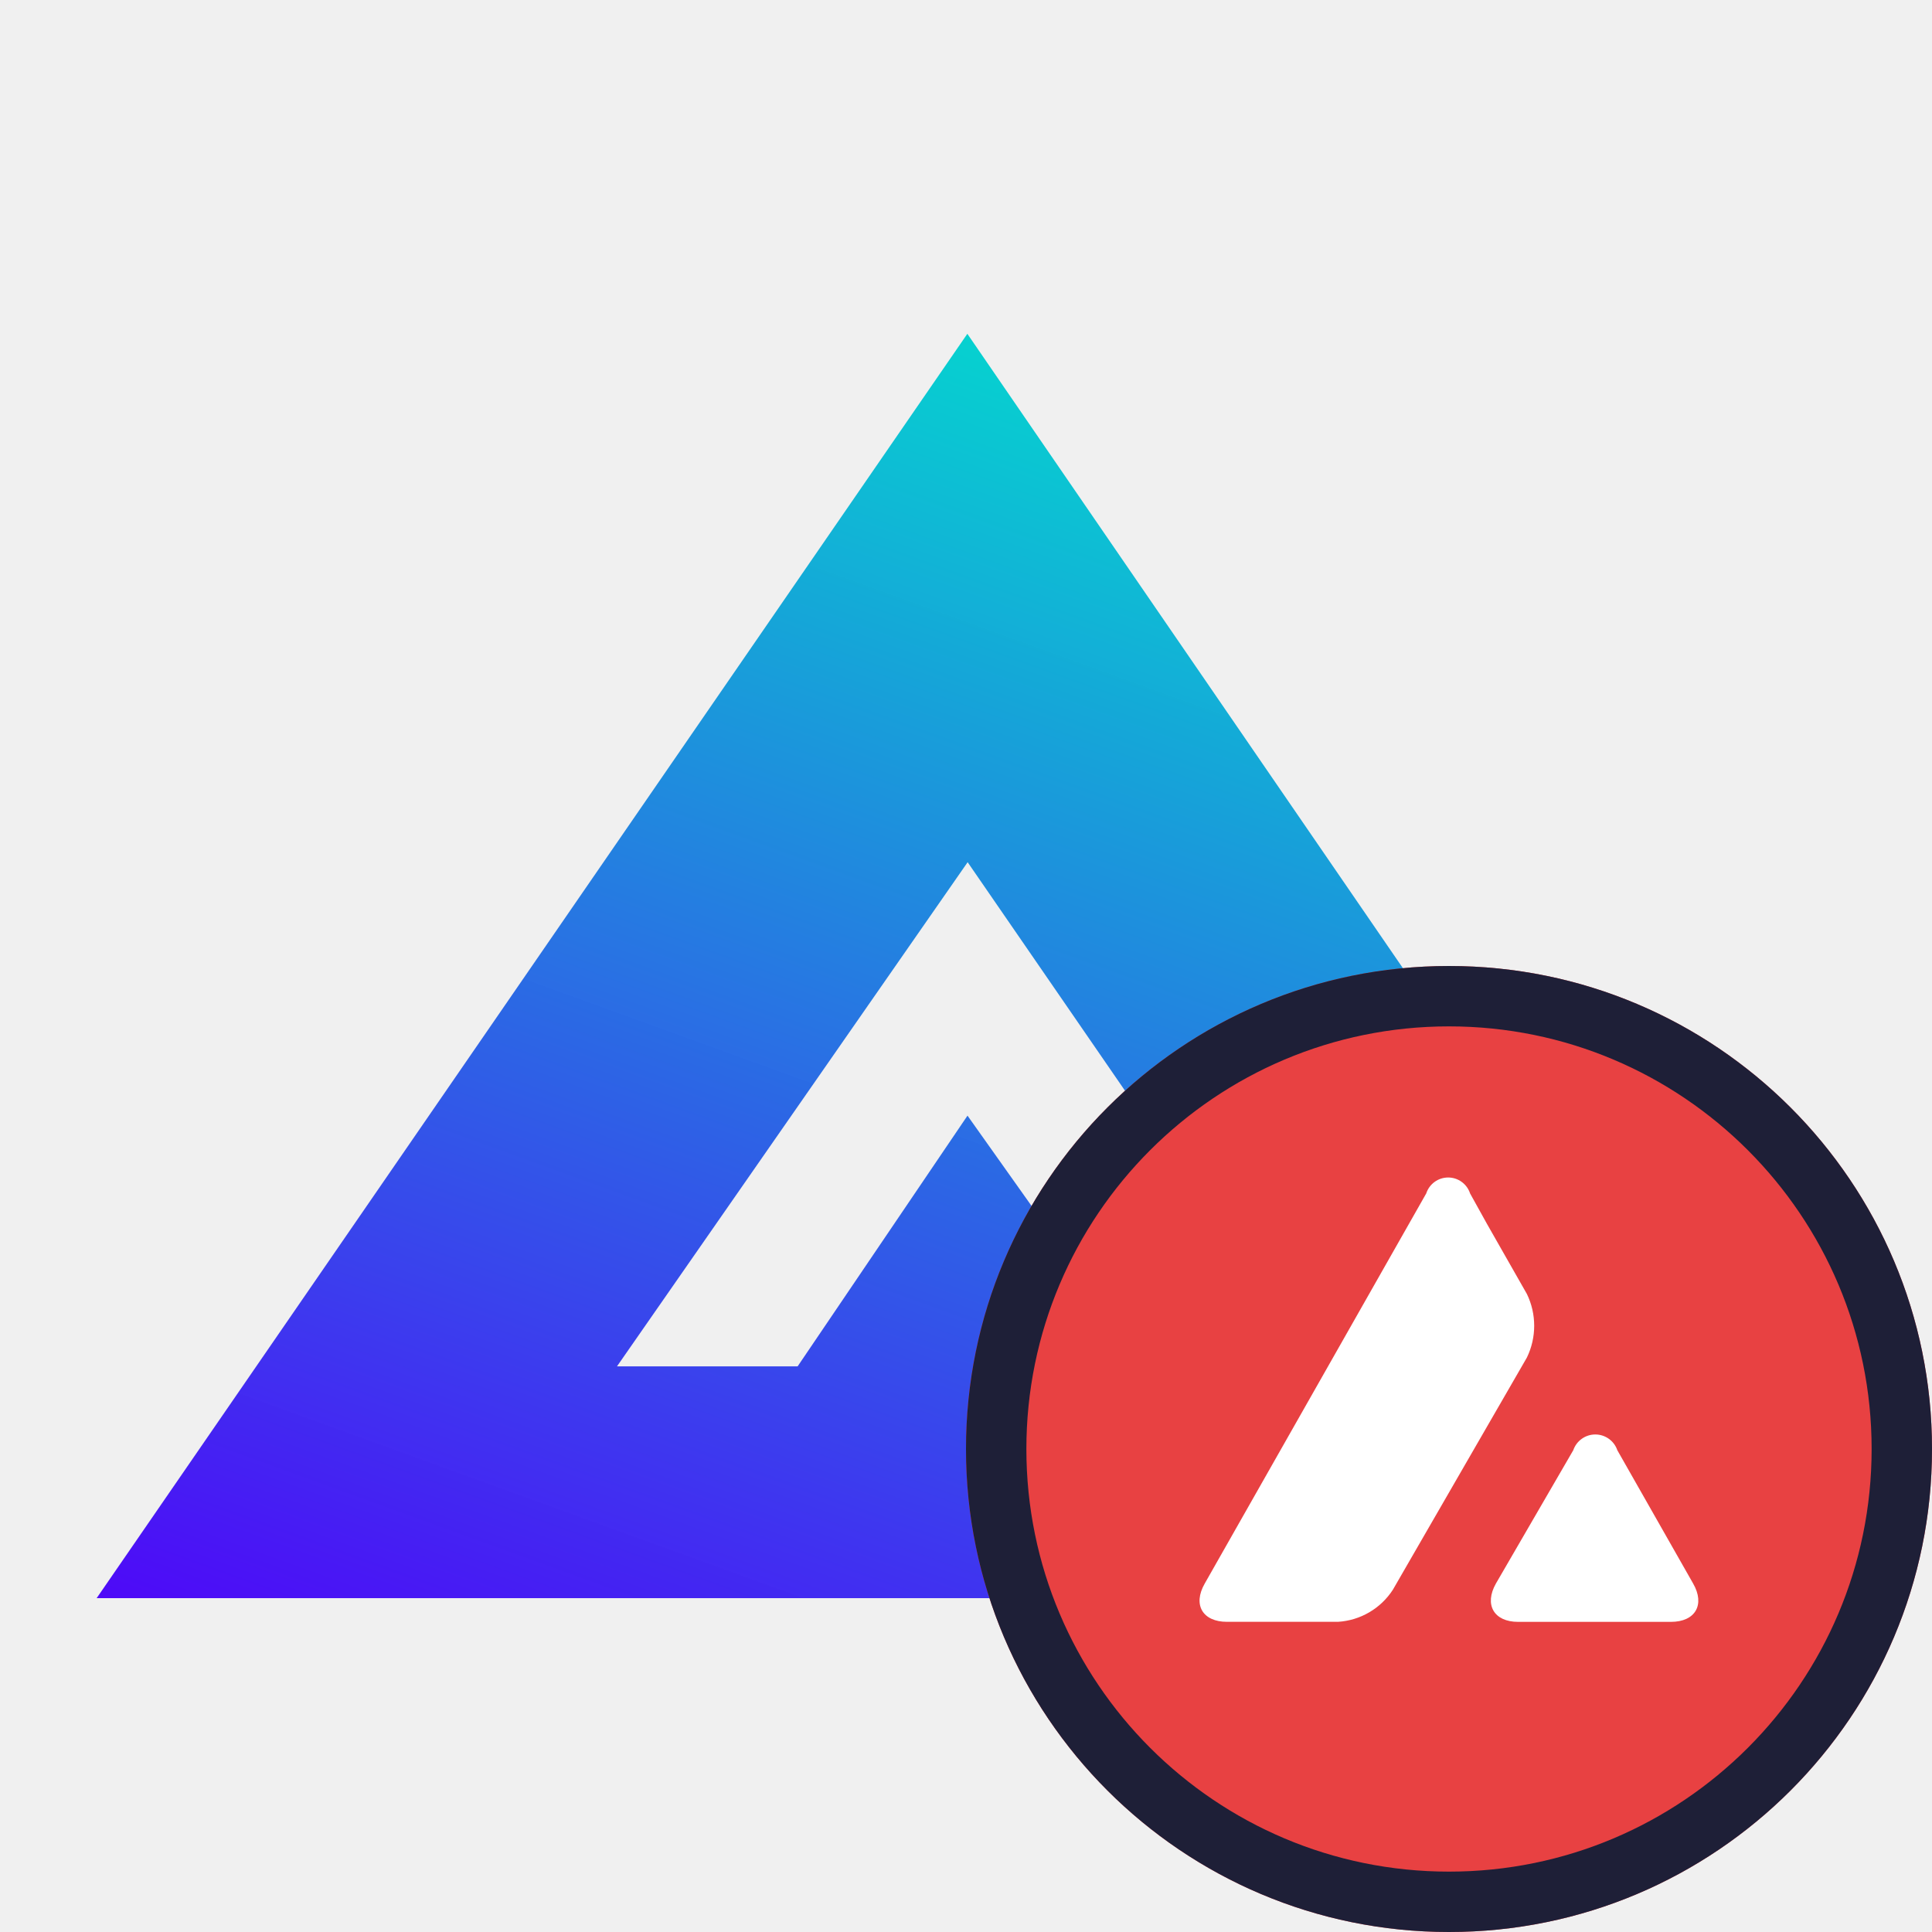
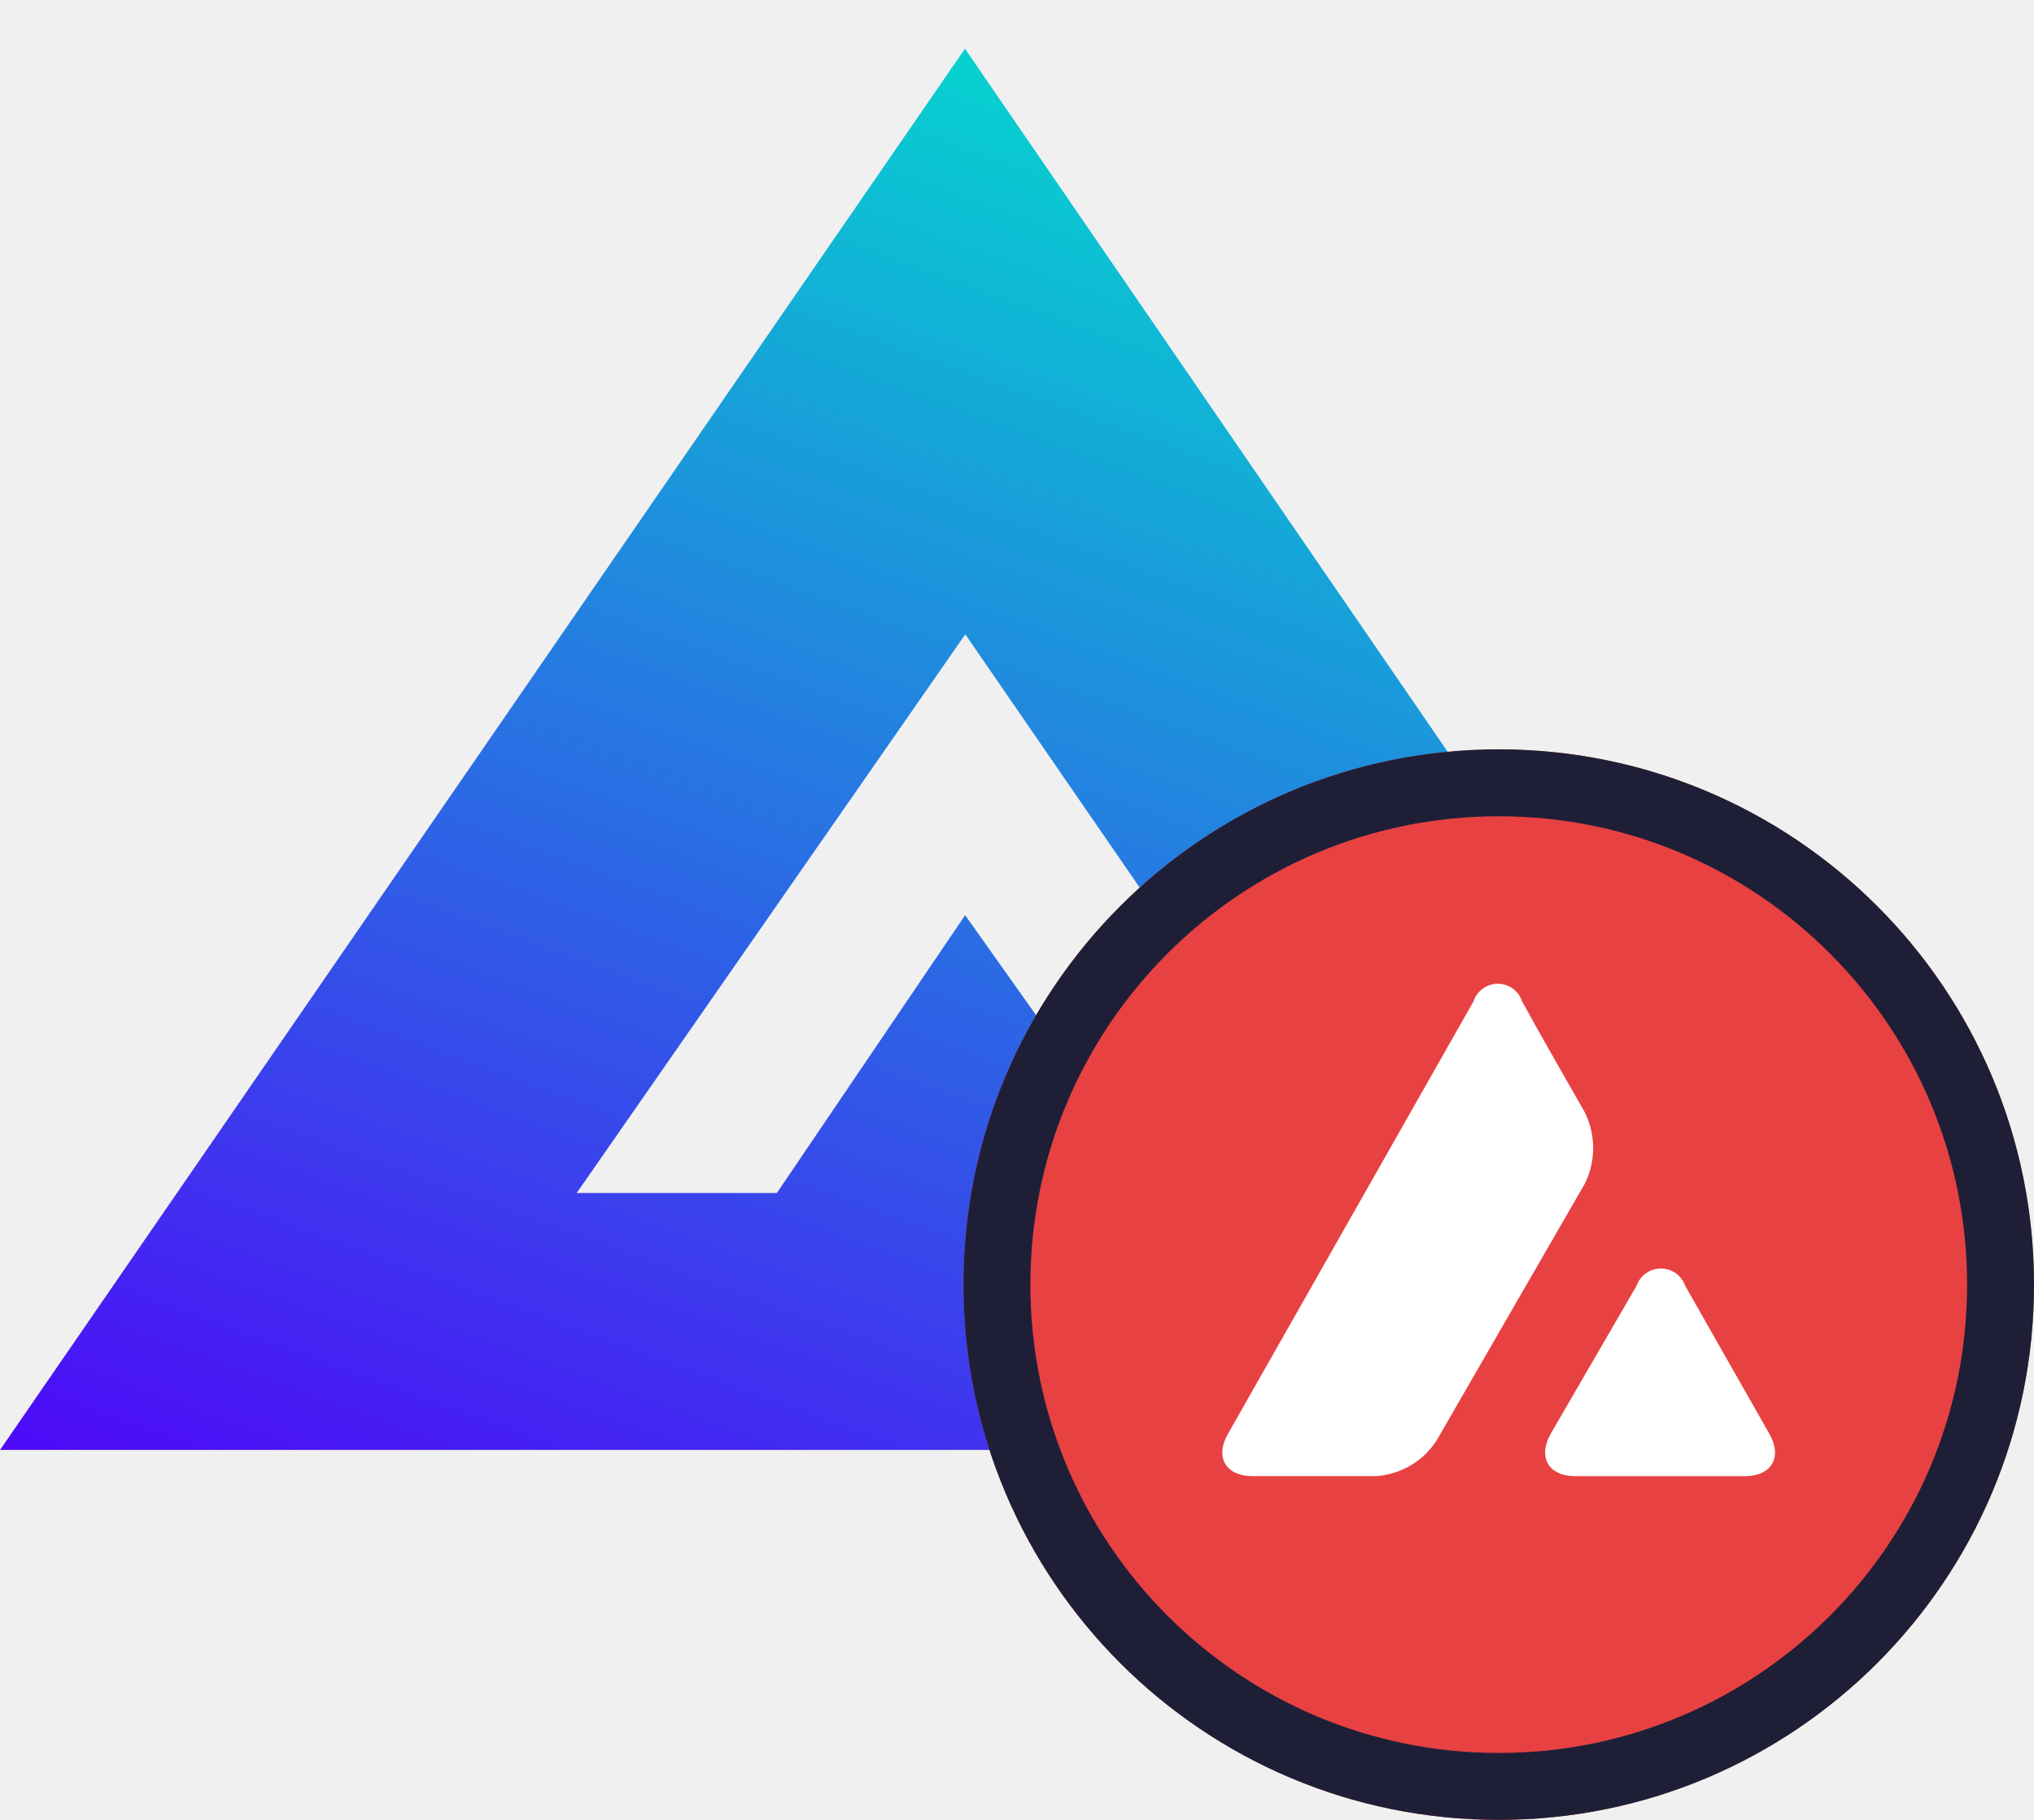
- <svg xmlns="http://www.w3.org/2000/svg" width="40" height="40">
+ <svg xmlns="http://www.w3.org/2000/svg" width="38" height="34" fill="none">
+   <path d="M36.001 27.088 18.028.91.001 27.088h25.118l-7.088-9.99-3.517 5.19h-3.74l7.26-10.437 10.493 15.237h7.474Z" fill="url(#a)" />
+   <path d="M38 24c0-5.523-4.477-10-10-10s-10 4.477-10 10 4.477 10 10 10 10-4.477 10-10Z" fill="#E84142" />
+   <path d="M28 15.25a8.75 8.75 0 1 0 0 17.5 8.75 8.75 0 0 0 0-17.5M28 14a10 10 0 1 1 0 20 10 10 0 0 1 0-20Z" fill="#1E1F37" />
+   <path d="M30.573 24.025a.482.482 0 0 1 .912 0l1.57 2.761c.25.436.046.793-.46.793H29.43c-.5 0-.706-.356-.459-.793l1.602-2.761Zm-3.044-5.317a.477.477 0 0 1 .907 0l.35.631.827 1.452a1.51 1.51 0 0 1 0 1.315l-2.774 4.806a1.459 1.459 0 0 1-1.137.666h-2.3c-.5 0-.713-.35-.459-.793l4.586-8.077Z" fill="#fff" />
  <defs>
-     <linearGradient id="a" x1=".5" x2="0" y2="1" gradientUnits="objectBoundingBox">
-       <stop offset="0" stop-color="#03d1cf" stop-opacity=".988" />
-       <stop offset="1" stop-color="#4e09f8" />
+     <linearGradient id="a" x1="18.001" y1=".911" x2="7.493" y2="29.812" gradientUnits="userSpaceOnUse">
+       <stop stop-color="#03D1CF" stop-opacity=".988" />
+       <stop offset="1" stop-color="#4E09F8" />
    </linearGradient>
  </defs>
-   <path data-name="Rectangle 546" fill="none" d="M0 0h40v40H0z" />
-   <path data-name="Path 1450" d="M561.667 722.177 543.694 696l-18.027 26.177h25.118l-7.088-9.99-3.517 5.191h-3.74l7.26-10.438 10.493 15.237Z" transform="translate(-523.666 -689.089)" fill="url(#a)" />
-   <g data-name="Group 291" transform="translate(20 20)">
-     <rect width="20" height="20" rx="10" fill="#e84142" />
-     <path data-name="base - Outline" d="M10 1.25A8.75 8.75 0 1 0 18.75 10 8.75 8.75 0 0 0 10 1.25M10 0A10 10 0 1 1 0 10 10 10 0 0 1 10 0Z" fill="#1e1f37" />
-     <path data-name="Path 1676" d="M12.573 10.025a.482.482 0 0 1 .912 0l1.57 2.761c.25.436.046.793-.46.793H11.43c-.5 0-.706-.356-.459-.793ZM9.529 4.708a.477.477 0 0 1 .907 0l.35.631.827 1.452a1.509 1.509 0 0 1 0 1.315l-2.774 4.806a1.459 1.459 0 0 1-1.137.666h-2.3c-.5 0-.713-.35-.459-.793Z" fill="#fff" />
-   </g>
</svg>
